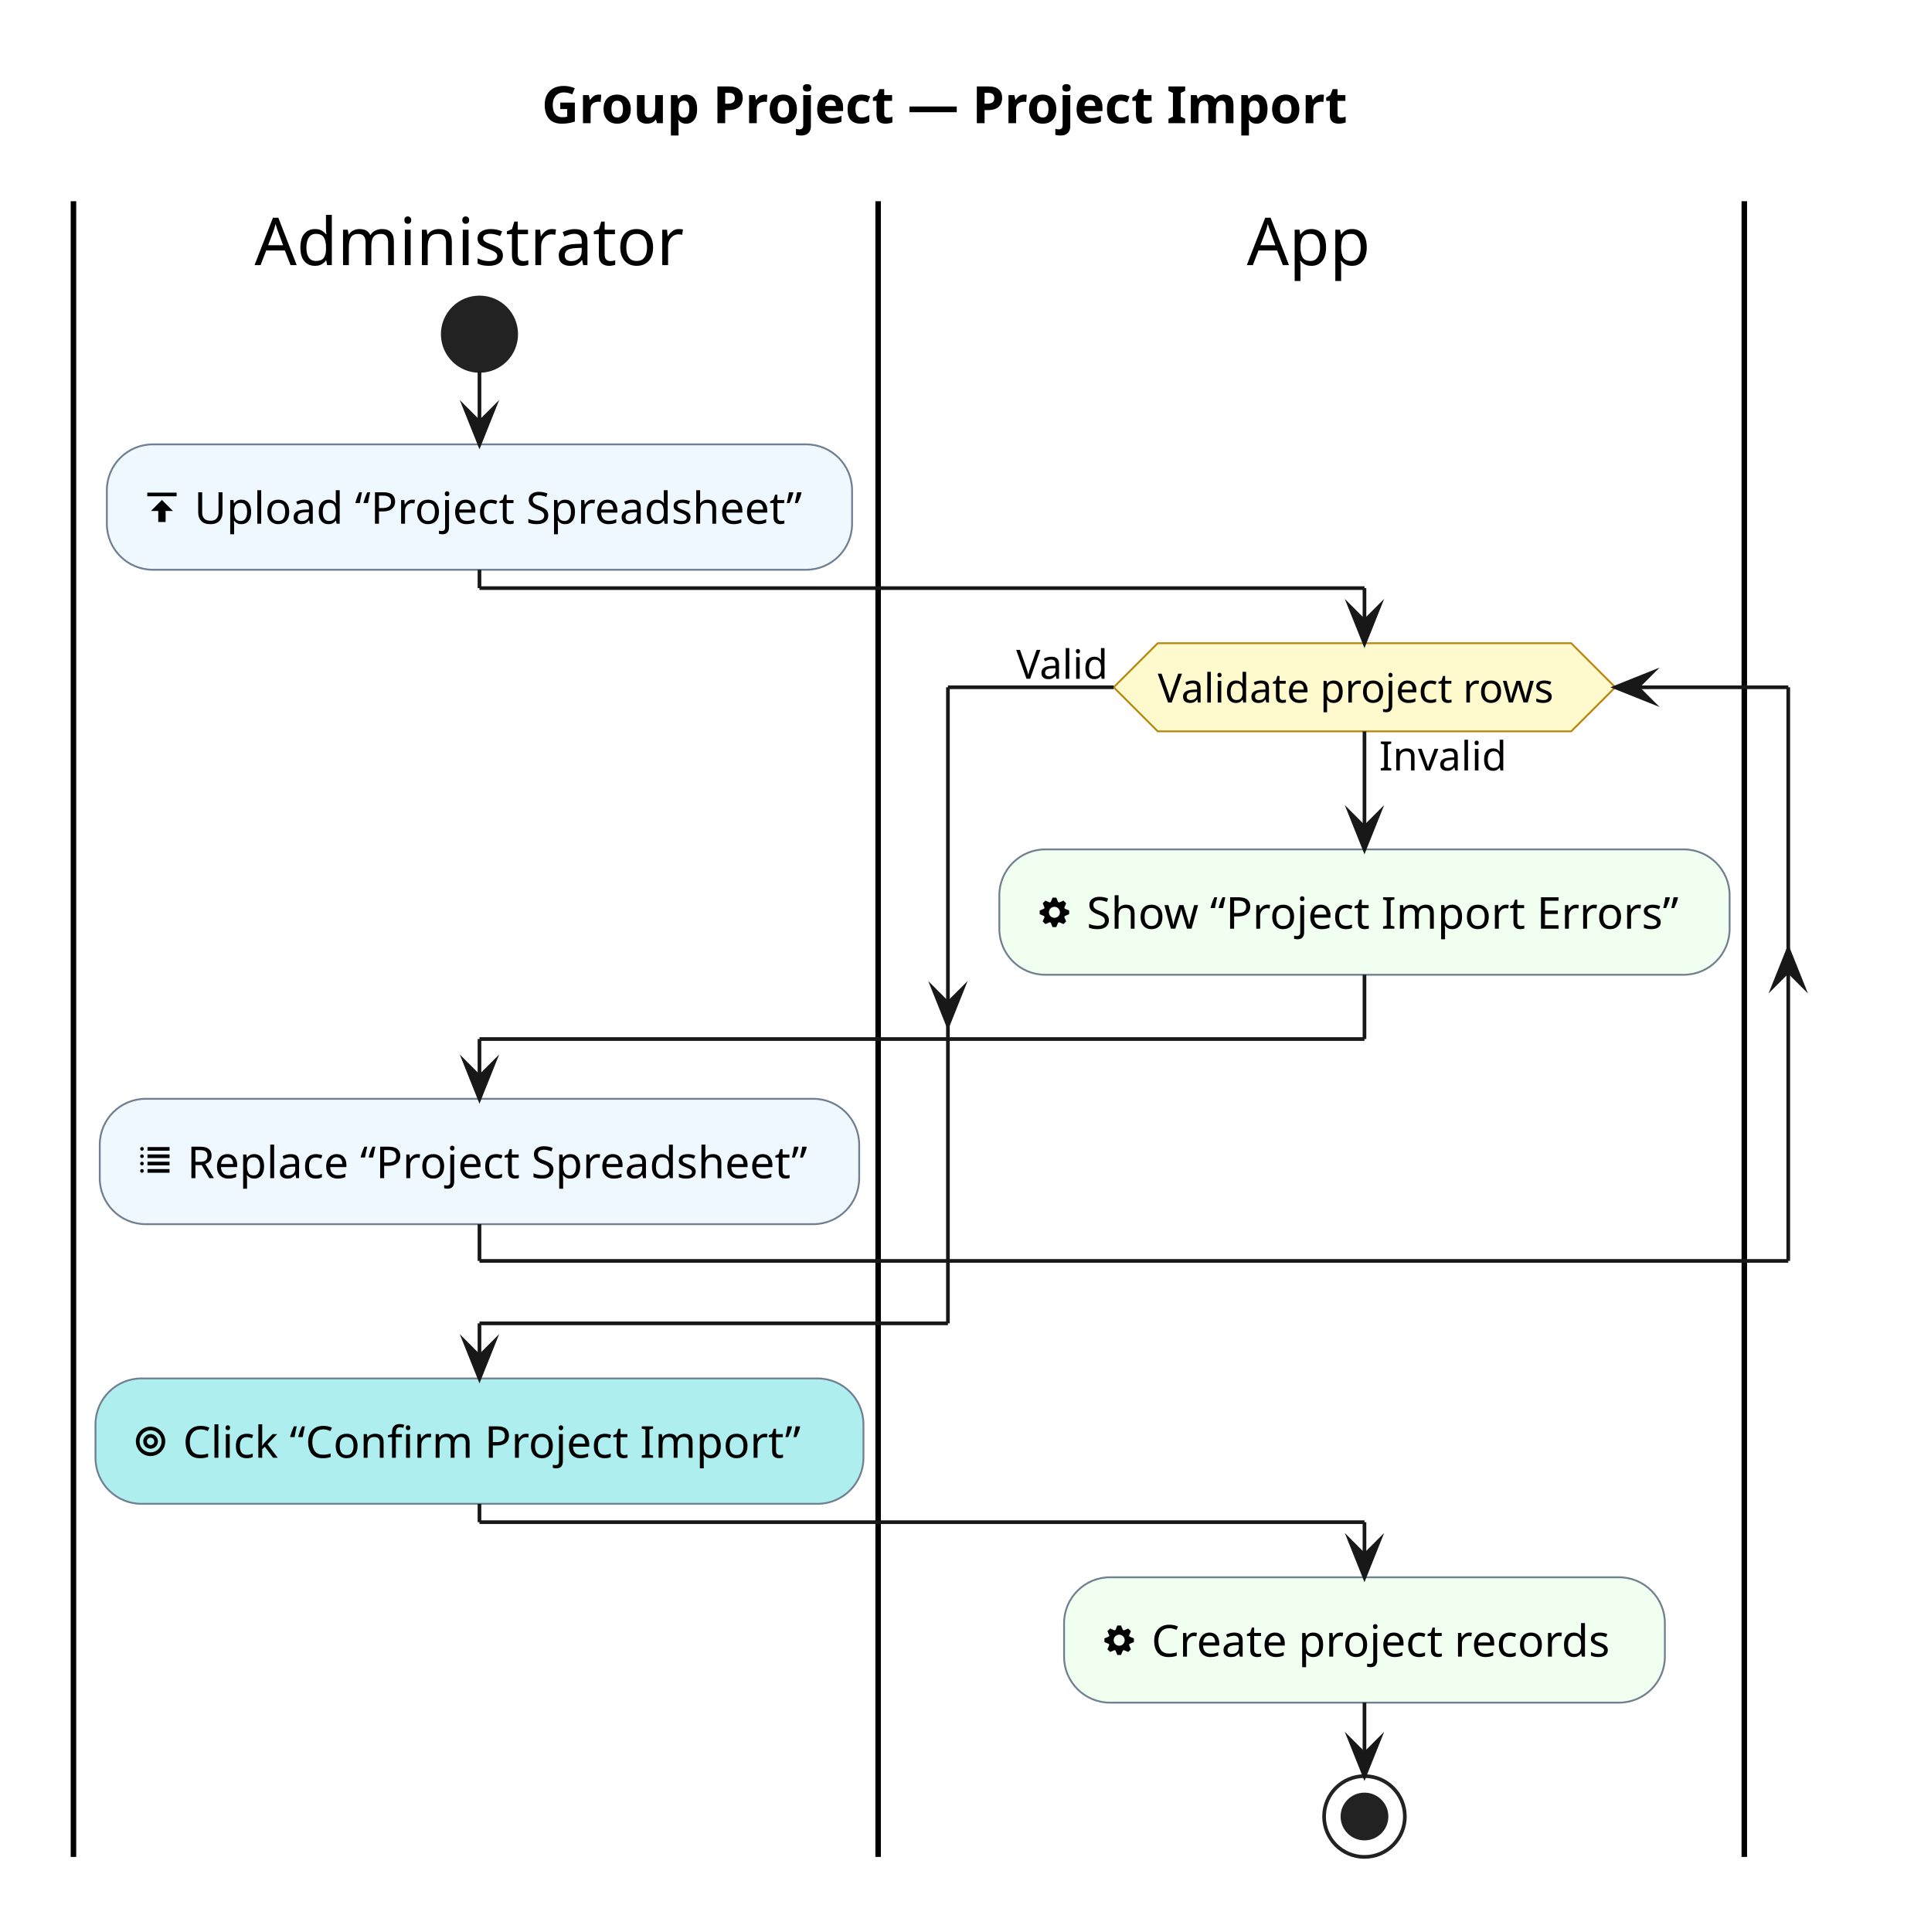
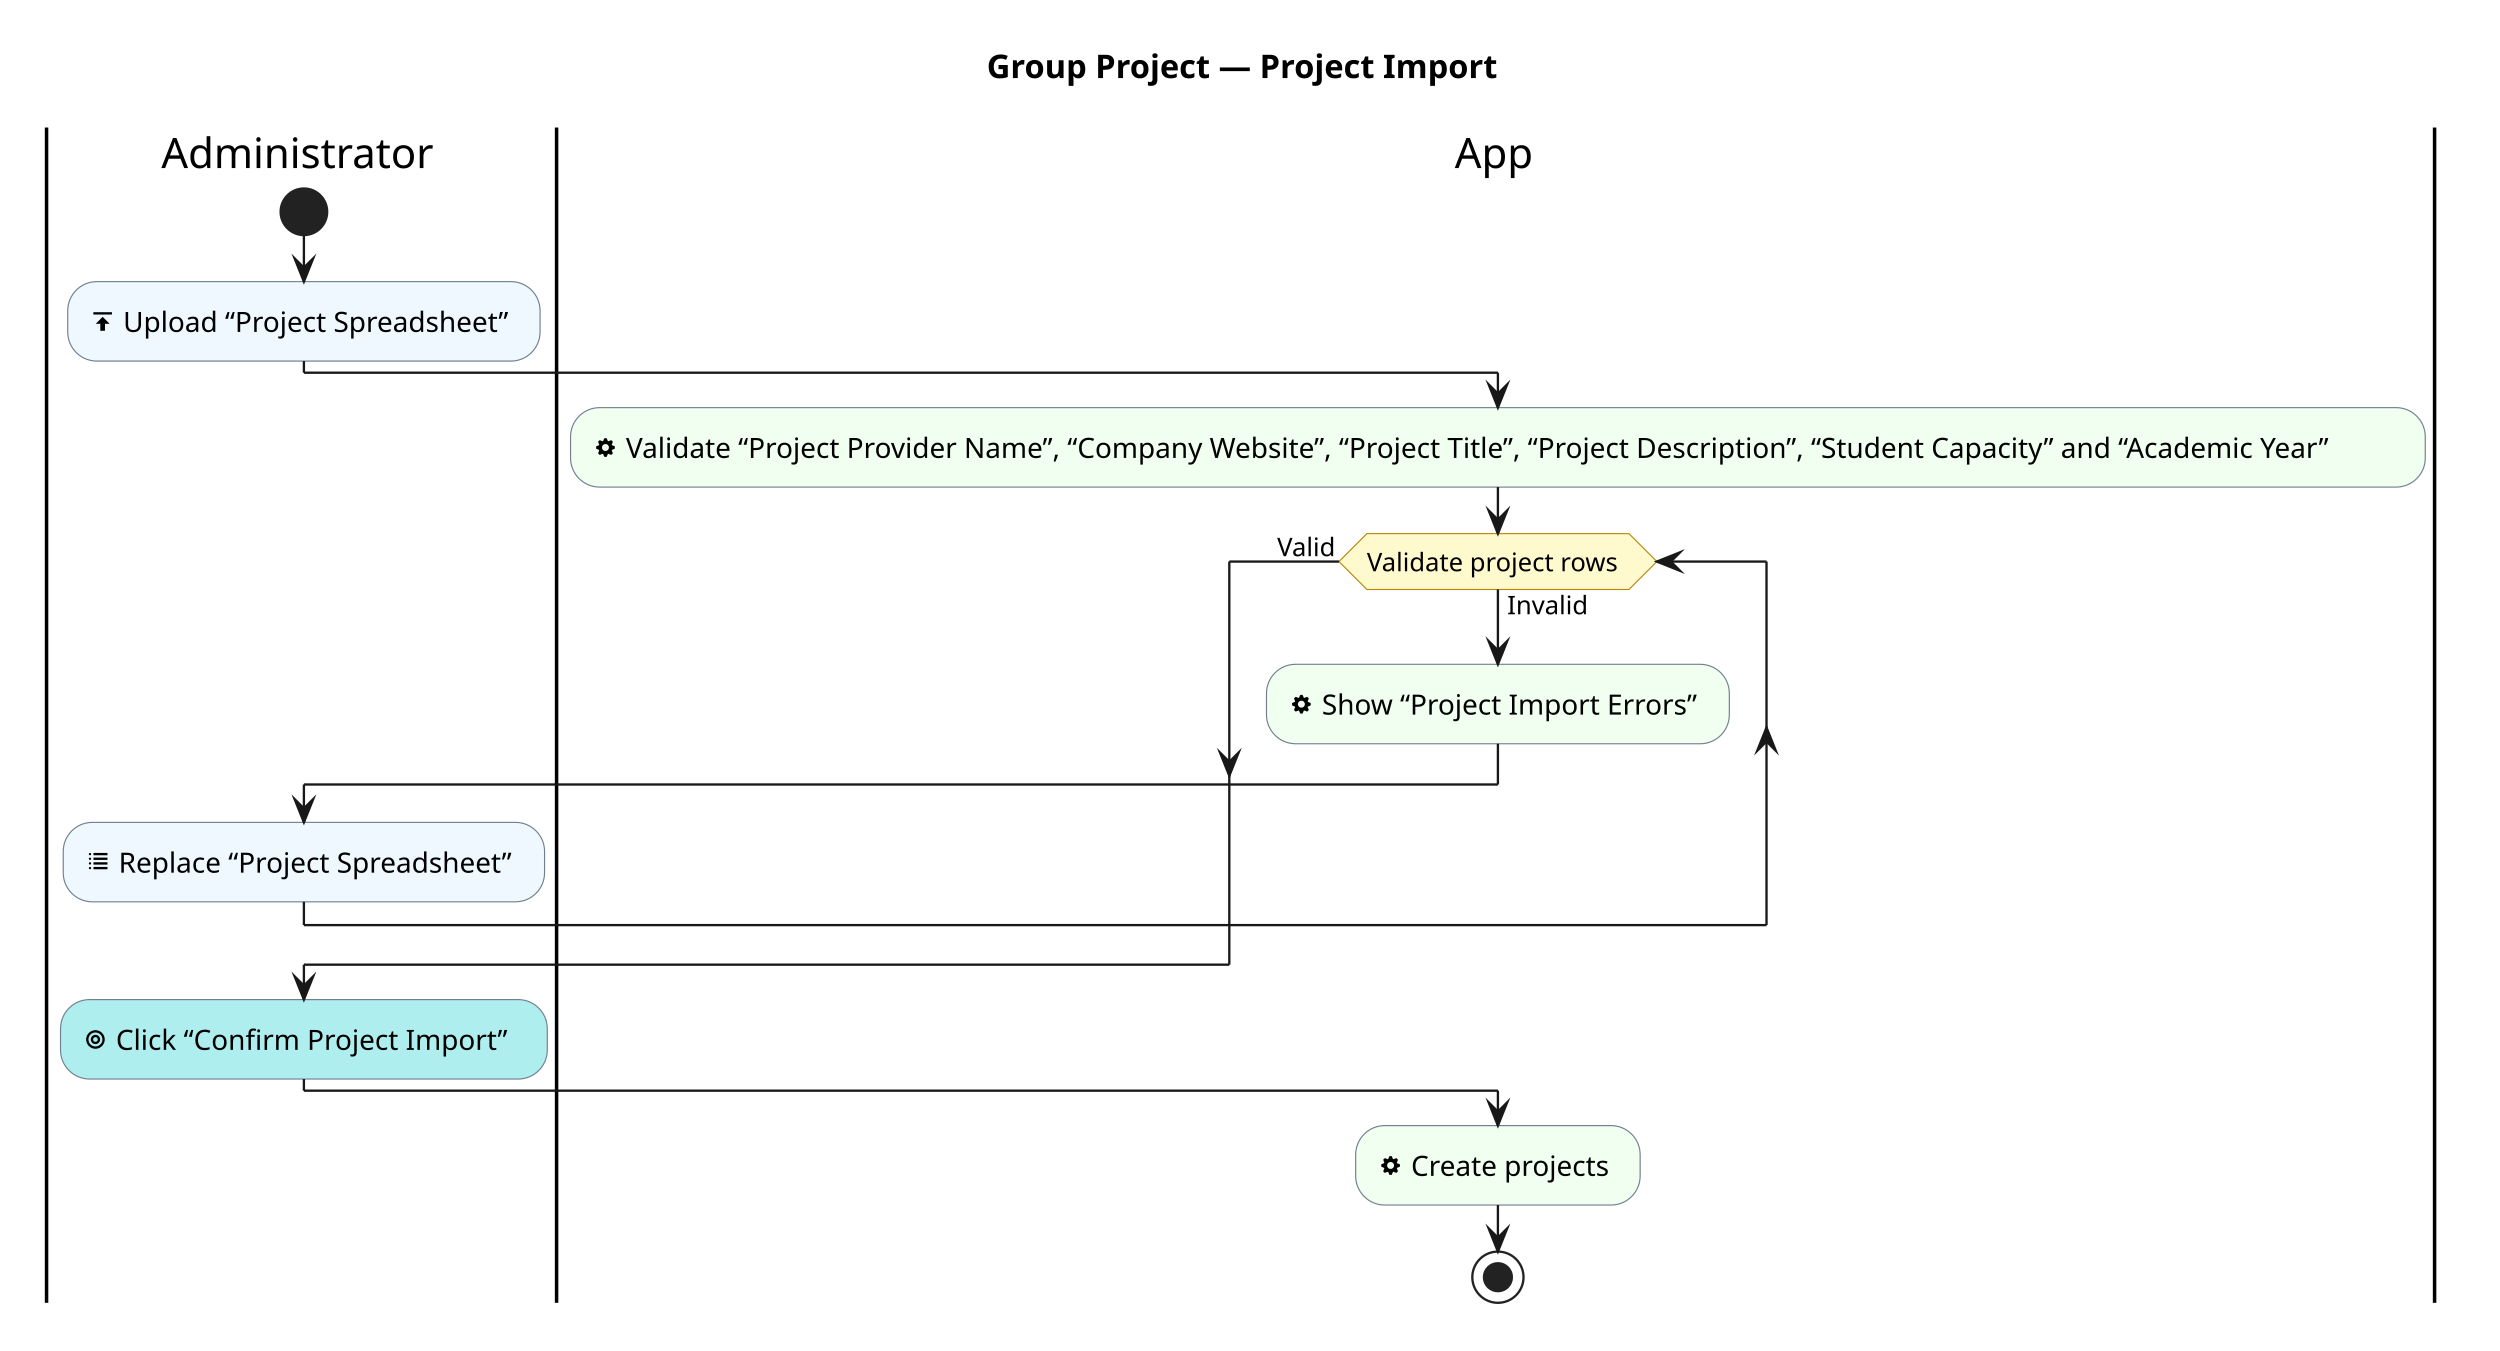
- <svg xmlns="http://www.w3.org/2000/svg" contentStyleType="text/css" data-diagram-type="ACTIVITY" height="526px" preserveAspectRatio="none" style="width:521px;height:526px;background:#FFFFFF;" version="1.1" viewBox="0 0 521 526" width="521px" zoomAndPan="magnify">
+ <svg xmlns="http://www.w3.org/2000/svg" contentStyleType="text/css" data-diagram-type="ACTIVITY" height="580px" preserveAspectRatio="none" style="width:1074px;height:580px;background:#FFFFFF;" version="1.1" viewBox="0 0 1074 580" width="1074px" zoomAndPan="magnify">
  <defs />
  <g>
    <g class="title" data-source-line="2">
-       <text fill="#000000" font-family="sans-serif" font-size="14" font-weight="700" lengthAdjust="spacing" textLength="224.909" x="147.507" y="33.535">Group Project — Project Import</text>
+       <text fill="#000000" font-family="sans-serif" font-size="14" font-weight="700" lengthAdjust="spacing" textLength="224.909" x="423.918" y="33.535">Group Project — Project Import</text>
    </g>
-     <rect fill="none" height="21.199" style="stroke:none;stroke-width:1;" width="456.801" x="20" y="54.785" />
+     <rect fill="none" height="21.199" style="stroke:none;stroke-width:1;" width="1027.744" x="20" y="54.785" />
    <ellipse cx="130.555" cy="90.984" fill="#222222" rx="10" ry="10" style="stroke:#222222;stroke-width:1;" />
    <rect fill="#F0F8FF" height="34.133" rx="12.5" ry="12.5" style="stroke:#708090;stroke-width:0.5;" width="202.916" x="29.097" y="120.984" />
    <path d="M40.097,134.117 L40.097,135.117 L48.097,135.117 L48.097,134.117 L40.097,134.117 M44.097,136.117 L41.097,139.117 L43.097,139.117 L43.097,142.117 L45.097,142.117 L45.097,139.117 L47.097,139.117 L44.097,136.117" fill="#000000" />
    <text fill="#000000" font-family="sans-serif" font-size="12" lengthAdjust="spacing" textLength="169.119" x="52.894" y="142.586">Upload “Project Spreadsheet”</text>
-     <rect fill="#F0F8FF" height="34.133" rx="12.5" ry="12.5" style="stroke:#708090;stroke-width:0.5;" width="206.783" x="27.163" y="299.157" />
-     <path d="M38.663,312.29 C38.383,312.29 38.163,312.51 38.163,312.79 C38.163,313.07 38.383,313.29 38.663,313.29 C38.943,313.29 39.163,313.07 39.163,312.79 C39.163,312.51 38.943,312.29 38.663,312.29 M40.163,312.29 L40.163,313.29 L46.163,313.29 L46.163,312.29 L40.163,312.29 M38.663,314.29 C38.383,314.29 38.163,314.51 38.163,314.79 C38.163,315.07 38.383,315.29 38.663,315.29 C38.943,315.29 39.163,315.07 39.163,314.79 C39.163,314.51 38.943,314.29 38.663,314.29 M40.163,314.29 L40.163,315.29 L46.163,315.29 L46.163,314.29 L40.163,314.29 M38.663,316.29 C38.383,316.29 38.163,316.51 38.163,316.79 C38.163,317.07 38.383,317.29 38.663,317.29 C38.943,317.29 39.163,317.07 39.163,316.79 C39.163,316.51 38.943,316.29 38.663,316.29 M40.163,316.29 L40.163,317.29 L46.163,317.29 L46.163,316.29 L40.163,316.29 M38.663,318.29 C38.383,318.29 38.163,318.51 38.163,318.79 C38.163,319.07 38.383,319.29 38.663,319.29 C38.943,319.29 39.163,319.07 39.163,318.79 C39.163,318.51 38.943,318.29 38.663,318.29 M40.163,318.29 L40.163,319.29 L46.163,319.29 L46.163,318.29 L40.163,318.29" fill="#000000" />
-     <text fill="#000000" font-family="sans-serif" font-size="12" lengthAdjust="spacing" textLength="172.986" x="50.96" y="320.759">Replace “Project Spreadsheet”</text>
-     <rect fill="#AFEEEE" height="34.133" rx="12.5" ry="12.5" style="stroke:#708090;stroke-width:0.5;" width="209.109" x="26" y="375.29" />
-     <path d="M41,388.423 C38.8,388.423 37,390.223 37,392.423 C37,394.623 38.8,396.423 41,396.423 C43.2,396.423 45,394.623 45,392.423 C45,390.223 43.2,388.423 41,388.423 M41,389.423 C42.66,389.423 44,390.763 44,392.423 C44,394.083 42.66,395.423 41,395.423 C39.34,395.423 38,394.083 38,392.423 C38,390.763 39.34,389.423 41,389.423 M41,390.423 C39.9,390.423 39,391.323 39,392.423 C39,393.523 39.9,394.423 41,394.423 C42.1,394.423 43,393.523 43,392.423 C43,391.323 42.1,390.423 41,390.423 M41,391.423 C41.56,391.423 42,391.863 42,392.423 C42,392.983 41.56,393.423 41,393.423 C40.44,393.423 40,392.983 40,392.423 C40,391.863 40.44,391.423 41,391.423" fill="#000000" />
-     <text fill="#000000" font-family="sans-serif" font-size="12" lengthAdjust="spacing" textLength="175.312" x="49.797" y="396.892">Click “Confirm Project Import”</text>
-     <line style="stroke:#000000;stroke-width:1.5;" x1="20" x2="20" y1="54.785" y2="505.556" />
-     <rect fill="#F0FFF0" height="34.133" rx="12.5" ry="12.5" style="stroke:#708090;stroke-width:0.5;" width="198.844" x="272.109" y="231.252" />
-     <path d="M286.609,244.385 L286.109,245.575 C286.009,245.605 285.919,245.655 285.829,245.705 L284.639,245.205 L283.919,245.925 L284.419,247.115 C284.369,247.215 284.329,247.295 284.289,247.395 L283.099,247.895 L283.099,248.895 L284.289,249.395 C284.329,249.495 284.369,249.575 284.419,249.675 L283.919,250.865 L284.639,251.585 L285.829,251.085 C285.919,251.125 286.009,251.175 286.109,251.215 L286.609,252.405 L287.609,252.405 L288.109,251.215 C288.199,251.175 288.299,251.135 288.389,251.085 L289.579,251.585 L290.299,250.865 L289.799,249.675 C289.839,249.585 289.889,249.485 289.929,249.395 L291.119,248.895 L291.119,247.895 L289.929,247.395 C289.899,247.305 289.849,247.205 289.799,247.115 L290.299,245.925 L289.579,245.205 L288.389,245.705 C288.299,245.665 288.199,245.615 288.109,245.575 L287.609,244.385 L286.609,244.385 M287.109,246.885 C287.939,246.885 288.609,247.555 288.609,248.385 C288.609,249.215 287.939,249.885 287.109,249.885 C286.279,249.885 285.609,249.215 285.609,248.385 C285.609,247.555 286.279,246.885 287.109,246.885" fill="#000000" />
-     <text fill="#000000" font-family="sans-serif" font-size="12" lengthAdjust="spacing" textLength="165.047" x="295.906" y="252.853">Show “Project Import Errors”</text>
-     <polygon fill="#FFFACD" points="315.245,175.117,427.818,175.117,439.818,187.117,427.818,199.117,315.245,199.117,303.245,187.117,315.245,175.117" style="stroke:#B8860B;stroke-width:0.5;stroke-linejoin:miter;stroke-miterlimit:10;" />
-     <text fill="#000000" font-family="sans-serif" font-size="11" lengthAdjust="spacing" textLength="35.046" x="375.531" y="209.752">Invalid</text>
-     <text fill="#000000" font-family="sans-serif" font-size="11" lengthAdjust="spacing" textLength="112.573" x="315.245" y="191.274">Validate project rows</text>
-     <text fill="#000000" font-family="sans-serif" font-size="11" lengthAdjust="spacing" textLength="26.549" x="276.696" y="184.797">Valid</text>
-     <rect fill="#F0FFF0" height="34.133" rx="12.5" ry="12.5" style="stroke:#708090;stroke-width:0.5;" width="163.588" x="289.737" y="429.423" />
-     <path d="M304.237,442.556 L303.737,443.746 C303.637,443.776 303.547,443.826 303.457,443.876 L302.267,443.376 L301.547,444.096 L302.047,445.286 C301.997,445.386 301.957,445.466 301.917,445.566 L300.727,446.066 L300.727,447.066 L301.917,447.566 C301.957,447.666 301.997,447.746 302.047,447.846 L301.547,449.036 L302.267,449.756 L303.457,449.256 C303.547,449.296 303.637,449.346 303.737,449.386 L304.237,450.576 L305.237,450.576 L305.737,449.386 C305.827,449.346 305.927,449.306 306.017,449.256 L307.207,449.756 L307.927,449.036 L307.427,447.846 C307.467,447.756 307.517,447.656 307.557,447.566 L308.747,447.066 L308.747,446.066 L307.557,445.566 C307.527,445.476 307.477,445.376 307.427,445.286 L307.927,444.096 L307.207,443.376 L306.017,443.876 C305.927,443.836 305.827,443.786 305.737,443.746 L305.237,442.556 L304.237,442.556 M304.737,445.056 C305.567,445.056 306.237,445.726 306.237,446.556 C306.237,447.386 305.567,448.056 304.737,448.056 C303.907,448.056 303.237,447.386 303.237,446.556 C303.237,445.726 303.907,445.056 304.737,445.056" fill="#000000" />
-     <text fill="#000000" font-family="sans-serif" font-size="12" lengthAdjust="spacing" textLength="129.791" x="313.534" y="451.024">Create project records</text>
-     <ellipse cx="371.531" cy="494.556" fill="none" rx="11" ry="11" style="stroke:#222222;stroke-width:1;" />
-     <ellipse cx="371.531" cy="494.556" fill="#222222" rx="6" ry="6" style="stroke:#222222;stroke-width:1;" />
-     <line style="stroke:#000000;stroke-width:1.5;" x1="239.109" x2="239.109" y1="54.785" y2="505.556" />
-     <line style="stroke:#000000;stroke-width:1.5;" x1="474.953" x2="474.953" y1="54.785" y2="505.556" />
-     <polygon fill="#181818" points="482.923,268.407,486.923,258.407,490.923,268.407,486.923,264.407" style="stroke:#181818;stroke-width:1;stroke-linejoin:miter;stroke-miterlimit:10;" />
+     <rect fill="#F0F8FF" height="34.133" rx="12.5" ry="12.5" style="stroke:#708090;stroke-width:0.5;" width="206.783" x="27.163" y="353.29" />
+     <path d="M38.663,366.423 C38.383,366.423 38.163,366.643 38.163,366.923 C38.163,367.203 38.383,367.423 38.663,367.423 C38.943,367.423 39.163,367.203 39.163,366.923 C39.163,366.643 38.943,366.423 38.663,366.423 M40.163,366.423 L40.163,367.423 L46.163,367.423 L46.163,366.423 L40.163,366.423 M38.663,368.423 C38.383,368.423 38.163,368.643 38.163,368.923 C38.163,369.203 38.383,369.423 38.663,369.423 C38.943,369.423 39.163,369.203 39.163,368.923 C39.163,368.643 38.943,368.423 38.663,368.423 M40.163,368.423 L40.163,369.423 L46.163,369.423 L46.163,368.423 L40.163,368.423 M38.663,370.423 C38.383,370.423 38.163,370.643 38.163,370.923 C38.163,371.203 38.383,371.423 38.663,371.423 C38.943,371.423 39.163,371.203 39.163,370.923 C39.163,370.643 38.943,370.423 38.663,370.423 M40.163,370.423 L40.163,371.423 L46.163,371.423 L46.163,370.423 L40.163,370.423 M38.663,372.423 C38.383,372.423 38.163,372.643 38.163,372.923 C38.163,373.203 38.383,373.423 38.663,373.423 C38.943,373.423 39.163,373.203 39.163,372.923 C39.163,372.643 38.943,372.423 38.663,372.423 M40.163,372.423 L40.163,373.423 L46.163,373.423 L46.163,372.423 L40.163,372.423" fill="#000000" />
+     <text fill="#000000" font-family="sans-serif" font-size="12" lengthAdjust="spacing" textLength="172.986" x="50.96" y="374.892">Replace “Project Spreadsheet”</text>
+     <rect fill="#AFEEEE" height="34.133" rx="12.5" ry="12.5" style="stroke:#708090;stroke-width:0.5;" width="209.109" x="26" y="429.423" />
+     <path d="M41,442.556 C38.8,442.556 37,444.356 37,446.556 C37,448.756 38.8,450.556 41,450.556 C43.2,450.556 45,448.756 45,446.556 C45,444.356 43.2,442.556 41,442.556 M41,443.556 C42.66,443.556 44,444.896 44,446.556 C44,448.216 42.66,449.556 41,449.556 C39.34,449.556 38,448.216 38,446.556 C38,444.896 39.34,443.556 41,443.556 M41,444.556 C39.9,444.556 39,445.456 39,446.556 C39,447.656 39.9,448.556 41,448.556 C42.1,448.556 43,447.656 43,446.556 C43,445.456 42.1,444.556 41,444.556 M41,445.556 C41.56,445.556 42,445.996 42,446.556 C42,447.116 41.56,447.556 41,447.556 C40.44,447.556 40,447.116 40,446.556 C40,445.996 40.44,445.556 41,445.556" fill="#000000" />
+     <text fill="#000000" font-family="sans-serif" font-size="12" lengthAdjust="spacing" textLength="175.312" x="49.797" y="451.024">Click “Confirm Project Import”</text>
+     <line style="stroke:#000000;stroke-width:1.5;" x1="20" x2="20" y1="54.785" y2="559.688" />
+     <rect fill="#F0FFF0" height="34.133" rx="12.5" ry="12.5" style="stroke:#708090;stroke-width:0.5;" width="796.787" x="245.109" y="175.117" />
+     <path d="M259.609,188.25 L259.109,189.44 C259.009,189.47 258.919,189.52 258.829,189.57 L257.639,189.07 L256.919,189.79 L257.419,190.98 C257.369,191.08 257.329,191.16 257.289,191.26 L256.099,191.76 L256.099,192.76 L257.289,193.26 C257.329,193.36 257.369,193.44 257.419,193.54 L256.919,194.73 L257.639,195.45 L258.829,194.95 C258.919,194.99 259.009,195.04 259.109,195.08 L259.609,196.27 L260.609,196.27 L261.109,195.08 C261.199,195.04 261.299,195 261.389,194.95 L262.579,195.45 L263.299,194.73 L262.799,193.54 C262.839,193.45 262.889,193.35 262.929,193.26 L264.119,192.76 L264.119,191.76 L262.929,191.26 C262.899,191.17 262.849,191.07 262.799,190.98 L263.299,189.79 L262.579,189.07 L261.389,189.57 C261.299,189.53 261.199,189.48 261.109,189.44 L260.609,188.25 L259.609,188.25 M260.109,190.75 C260.939,190.75 261.609,191.42 261.609,192.25 C261.609,193.08 260.939,193.75 260.109,193.75 C259.279,193.75 258.609,193.08 258.609,192.25 C258.609,191.42 259.279,190.75 260.109,190.75" fill="#000000" />
+     <text fill="#000000" font-family="sans-serif" font-size="12" lengthAdjust="spacing" textLength="762.99" x="268.906" y="196.719">Validate “Project Provider Name”, “Company Website”, “Project Title”, “Project Description”, “Student Capacity” and “Academic Year”</text>
+     <rect fill="#F0FFF0" height="34.133" rx="12.5" ry="12.5" style="stroke:#708090;stroke-width:0.5;" width="198.844" x="544.081" y="285.385" />
+     <path d="M558.581,298.518 L558.081,299.708 C557.981,299.738 557.891,299.788 557.801,299.838 L556.611,299.338 L555.891,300.058 L556.391,301.248 C556.341,301.348 556.301,301.428 556.261,301.528 L555.071,302.028 L555.071,303.028 L556.261,303.528 C556.301,303.628 556.341,303.708 556.391,303.808 L555.891,304.998 L556.611,305.718 L557.801,305.218 C557.891,305.258 557.981,305.308 558.081,305.348 L558.581,306.538 L559.581,306.538 L560.081,305.348 C560.171,305.308 560.271,305.268 560.361,305.218 L561.551,305.718 L562.271,304.998 L561.771,303.808 C561.811,303.718 561.861,303.618 561.901,303.528 L563.091,303.028 L563.091,302.028 L561.901,301.528 C561.871,301.438 561.821,301.338 561.771,301.248 L562.271,300.058 L561.551,299.338 L560.361,299.838 C560.271,299.798 560.171,299.748 560.081,299.708 L559.581,298.518 L558.581,298.518 M559.081,301.018 C559.911,301.018 560.581,301.688 560.581,302.518 C560.581,303.348 559.911,304.018 559.081,304.018 C558.251,304.018 557.581,303.348 557.581,302.518 C557.581,301.688 558.251,301.018 559.081,301.018" fill="#000000" />
+     <text fill="#000000" font-family="sans-serif" font-size="12" lengthAdjust="spacing" textLength="165.047" x="567.878" y="306.986">Show “Project Import Errors”</text>
+     <polygon fill="#FFFACD" points="587.217,229.25,699.789,229.25,711.789,241.25,699.789,253.25,587.217,253.25,575.217,241.25,587.217,229.25" style="stroke:#B8860B;stroke-width:0.5;stroke-linejoin:miter;stroke-miterlimit:10;" />
+     <text fill="#000000" font-family="sans-serif" font-size="11" lengthAdjust="spacing" textLength="35.046" x="647.503" y="263.885">Invalid</text>
+     <text fill="#000000" font-family="sans-serif" font-size="11" lengthAdjust="spacing" textLength="112.573" x="587.217" y="245.407">Validate project rows</text>
+     <text fill="#000000" font-family="sans-serif" font-size="11" lengthAdjust="spacing" textLength="26.549" x="548.667" y="238.93">Valid</text>
+     <rect fill="#F0FFF0" height="34.133" rx="12.5" ry="12.5" style="stroke:#708090;stroke-width:0.5;" width="122.215" x="582.395" y="483.556" />
+     <path d="M596.895,496.688 L596.395,497.878 C596.295,497.909 596.206,497.959 596.115,498.009 L594.926,497.509 L594.206,498.228 L594.706,499.418 C594.655,499.519 594.615,499.599 594.576,499.699 L593.385,500.199 L593.385,501.199 L594.576,501.699 C594.615,501.798 594.655,501.878 594.706,501.978 L594.206,503.168 L594.926,503.889 L596.115,503.389 C596.206,503.428 596.295,503.478 596.395,503.519 L596.895,504.709 L597.895,504.709 L598.395,503.519 C598.486,503.478 598.586,503.438 598.676,503.389 L599.865,503.889 L600.586,503.168 L600.086,501.978 C600.125,501.889 600.176,501.788 600.216,501.699 L601.405,501.199 L601.405,500.199 L600.216,499.699 C600.186,499.608 600.135,499.509 600.086,499.418 L600.586,498.228 L599.865,497.509 L598.676,498.009 C598.586,497.969 598.486,497.918 598.395,497.878 L597.895,496.688 L596.895,496.688 M597.395,499.188 C598.226,499.188 598.895,499.858 598.895,500.688 C598.895,501.519 598.226,502.188 597.395,502.188 C596.566,502.188 595.895,501.519 595.895,500.688 C595.895,499.858 596.566,499.188 597.395,499.188" fill="#000000" />
+     <text fill="#000000" font-family="sans-serif" font-size="12" lengthAdjust="spacing" textLength="88.418" x="606.192" y="505.157">Create projects</text>
+     <ellipse cx="643.503" cy="548.688" fill="none" rx="11" ry="11" style="stroke:#222222;stroke-width:1;" />
+     <ellipse cx="643.503" cy="548.688" fill="#222222" rx="6" ry="6" style="stroke:#222222;stroke-width:1;" />
+     <line style="stroke:#000000;stroke-width:1.5;" x1="239.109" x2="239.109" y1="54.785" y2="559.688" />
+     <line style="stroke:#000000;stroke-width:1.5;" x1="1045.897" x2="1045.897" y1="54.785" y2="559.688" />
+     <polygon fill="#181818" points="754.894,322.54,758.894,312.54,762.894,322.54,758.894,318.54" style="stroke:#181818;stroke-width:1;stroke-linejoin:miter;stroke-miterlimit:10;" />
    <line style="stroke:#181818;stroke-width:1;" x1="130.555" x2="130.555" y1="100.984" y2="120.984" />
    <polygon fill="#181818" points="126.555,110.984,130.555,120.984,134.555,110.984,130.555,114.984" style="stroke:#181818;stroke-width:1;stroke-linejoin:miter;stroke-miterlimit:10;" />
-     <line style="stroke:#181818;stroke-width:1;" x1="371.531" x2="371.531" y1="199.117" y2="231.252" />
-     <polygon fill="#181818" points="367.531,221.252,371.531,231.252,375.531,221.252,371.531,225.252" style="stroke:#181818;stroke-width:1;stroke-linejoin:miter;stroke-miterlimit:10;" />
-     <line style="stroke:#181818;stroke-width:1;" x1="303.245" x2="258.109" y1="187.117" y2="187.117" />
-     <polygon fill="#181818" points="254.109,269.157,258.109,279.157,262.109,269.157,258.109,273.157" style="stroke:#181818;stroke-width:1;stroke-linejoin:miter;stroke-miterlimit:10;" />
-     <line style="stroke:#181818;stroke-width:1;" x1="258.109" x2="258.109" y1="187.117" y2="360.29" />
-     <line style="stroke:#181818;stroke-width:1;" x1="258.109" x2="130.555" y1="360.29" y2="360.29" />
-     <line style="stroke:#181818;stroke-width:1;" x1="130.555" x2="130.555" y1="360.29" y2="375.29" />
-     <polygon fill="#181818" points="126.555,365.29,130.555,375.29,134.555,365.29,130.555,369.29" style="stroke:#181818;stroke-width:1;stroke-linejoin:miter;stroke-miterlimit:10;" />
-     <line style="stroke:#181818;stroke-width:1;" x1="371.531" x2="371.531" y1="463.556" y2="483.556" />
-     <polygon fill="#181818" points="367.531,473.556,371.531,483.556,375.531,473.556,371.531,477.556" style="stroke:#181818;stroke-width:1;stroke-linejoin:miter;stroke-miterlimit:10;" />
-     <line style="stroke:#181818;stroke-width:1;" x1="371.531" x2="371.531" y1="265.385" y2="282.885" />
-     <line style="stroke:#181818;stroke-width:1;" x1="371.531" x2="130.555" y1="282.885" y2="282.885" />
-     <line style="stroke:#181818;stroke-width:1;" x1="130.555" x2="130.555" y1="282.885" y2="299.157" />
-     <polygon fill="#181818" points="126.555,289.157,130.555,299.157,134.555,289.157,130.555,293.157" style="stroke:#181818;stroke-width:1;stroke-linejoin:miter;stroke-miterlimit:10;" />
-     <line style="stroke:#181818;stroke-width:1;" x1="130.555" x2="130.555" y1="333.29" y2="343.29" />
-     <line style="stroke:#181818;stroke-width:1;" x1="130.555" x2="486.923" y1="343.29" y2="343.29" />
-     <line style="stroke:#181818;stroke-width:1;" x1="486.923" x2="486.923" y1="187.117" y2="343.29" />
-     <line style="stroke:#181818;stroke-width:1;" x1="486.923" x2="439.818" y1="187.117" y2="187.117" />
-     <polygon fill="#181818" points="449.818,183.117,439.818,187.117,449.818,191.117,445.818,187.117" style="stroke:#181818;stroke-width:1;stroke-linejoin:miter;stroke-miterlimit:10;" />
+     <line style="stroke:#181818;stroke-width:1;" x1="643.503" x2="643.503" y1="253.25" y2="285.385" />
+     <polygon fill="#181818" points="639.503,275.385,643.503,285.385,647.503,275.385,643.503,279.385" style="stroke:#181818;stroke-width:1;stroke-linejoin:miter;stroke-miterlimit:10;" />
+     <line style="stroke:#181818;stroke-width:1;" x1="575.217" x2="528.111" y1="241.25" y2="241.25" />
+     <polygon fill="#181818" points="524.111,323.29,528.111,333.29,532.111,323.29,528.111,327.29" style="stroke:#181818;stroke-width:1;stroke-linejoin:miter;stroke-miterlimit:10;" />
+     <line style="stroke:#181818;stroke-width:1;" x1="528.111" x2="528.111" y1="241.25" y2="414.423" />
+     <line style="stroke:#181818;stroke-width:1;" x1="528.111" x2="130.555" y1="414.423" y2="414.423" />
+     <line style="stroke:#181818;stroke-width:1;" x1="130.555" x2="130.555" y1="414.423" y2="429.423" />
+     <polygon fill="#181818" points="126.555,419.423,130.555,429.423,134.555,419.423,130.555,423.423" style="stroke:#181818;stroke-width:1;stroke-linejoin:miter;stroke-miterlimit:10;" />
+     <line style="stroke:#181818;stroke-width:1;" x1="643.503" x2="643.503" y1="209.25" y2="229.25" />
+     <polygon fill="#181818" points="639.503,219.25,643.503,229.25,647.503,219.25,643.503,223.25" style="stroke:#181818;stroke-width:1;stroke-linejoin:miter;stroke-miterlimit:10;" />
+     <line style="stroke:#181818;stroke-width:1;" x1="643.503" x2="643.503" y1="517.688" y2="537.688" />
+     <polygon fill="#181818" points="639.503,527.688,643.503,537.688,647.503,527.688,643.503,531.688" style="stroke:#181818;stroke-width:1;stroke-linejoin:miter;stroke-miterlimit:10;" />
    <line style="stroke:#181818;stroke-width:1;" x1="130.555" x2="130.555" y1="155.117" y2="160.117" />
-     <line style="stroke:#181818;stroke-width:1;" x1="130.555" x2="371.531" y1="160.117" y2="160.117" />
-     <line style="stroke:#181818;stroke-width:1;" x1="371.531" x2="371.531" y1="160.117" y2="175.117" />
-     <polygon fill="#181818" points="367.531,165.117,371.531,175.117,375.531,165.117,371.531,169.117" style="stroke:#181818;stroke-width:1;stroke-linejoin:miter;stroke-miterlimit:10;" />
-     <line style="stroke:#181818;stroke-width:1;" x1="130.555" x2="130.555" y1="409.423" y2="414.423" />
-     <line style="stroke:#181818;stroke-width:1;" x1="130.555" x2="371.531" y1="414.423" y2="414.423" />
-     <line style="stroke:#181818;stroke-width:1;" x1="371.531" x2="371.531" y1="414.423" y2="429.423" />
-     <polygon fill="#181818" points="367.531,419.423,371.531,429.423,375.531,419.423,371.531,423.423" style="stroke:#181818;stroke-width:1;stroke-linejoin:miter;stroke-miterlimit:10;" />
+     <line style="stroke:#181818;stroke-width:1;" x1="130.555" x2="643.503" y1="160.117" y2="160.117" />
+     <line style="stroke:#181818;stroke-width:1;" x1="643.503" x2="643.503" y1="160.117" y2="175.117" />
+     <polygon fill="#181818" points="639.503,165.117,643.503,175.117,647.503,165.117,643.503,169.117" style="stroke:#181818;stroke-width:1;stroke-linejoin:miter;stroke-miterlimit:10;" />
+     <line style="stroke:#181818;stroke-width:1;" x1="643.503" x2="643.503" y1="319.518" y2="337.018" />
+     <line style="stroke:#181818;stroke-width:1;" x1="643.503" x2="130.555" y1="337.018" y2="337.018" />
+     <line style="stroke:#181818;stroke-width:1;" x1="130.555" x2="130.555" y1="337.018" y2="353.29" />
+     <polygon fill="#181818" points="126.555,343.29,130.555,353.29,134.555,343.29,130.555,347.29" style="stroke:#181818;stroke-width:1;stroke-linejoin:miter;stroke-miterlimit:10;" />
+     <line style="stroke:#181818;stroke-width:1;" x1="130.555" x2="130.555" y1="387.423" y2="397.423" />
+     <line style="stroke:#181818;stroke-width:1;" x1="130.555" x2="758.894" y1="397.423" y2="397.423" />
+     <line style="stroke:#181818;stroke-width:1;" x1="758.894" x2="758.894" y1="241.25" y2="397.423" />
+     <line style="stroke:#181818;stroke-width:1;" x1="758.894" x2="711.789" y1="241.25" y2="241.25" />
+     <polygon fill="#181818" points="721.789,237.25,711.789,241.25,721.789,245.25,717.789,241.25" style="stroke:#181818;stroke-width:1;stroke-linejoin:miter;stroke-miterlimit:10;" />
+     <line style="stroke:#181818;stroke-width:1;" x1="130.555" x2="130.555" y1="463.556" y2="468.556" />
+     <line style="stroke:#181818;stroke-width:1;" x1="130.555" x2="643.503" y1="468.556" y2="468.556" />
+     <line style="stroke:#181818;stroke-width:1;" x1="643.503" x2="643.503" y1="468.556" y2="483.556" />
+     <polygon fill="#181818" points="639.503,473.556,643.503,483.556,647.503,473.556,643.503,477.556" style="stroke:#181818;stroke-width:1;stroke-linejoin:miter;stroke-miterlimit:10;" />
    <text fill="#000000" font-family="sans-serif" font-size="18" lengthAdjust="spacing" textLength="120.498" x="69.306" y="72.188">Administrator</text>
-     <text fill="#000000" font-family="sans-serif" font-size="18" lengthAdjust="spacing" textLength="35.077" x="339.493" y="72.188">App</text>
+     <text fill="#000000" font-family="sans-serif" font-size="18" lengthAdjust="spacing" textLength="35.077" x="624.964" y="72.188">App</text>
  </g>
</svg>
